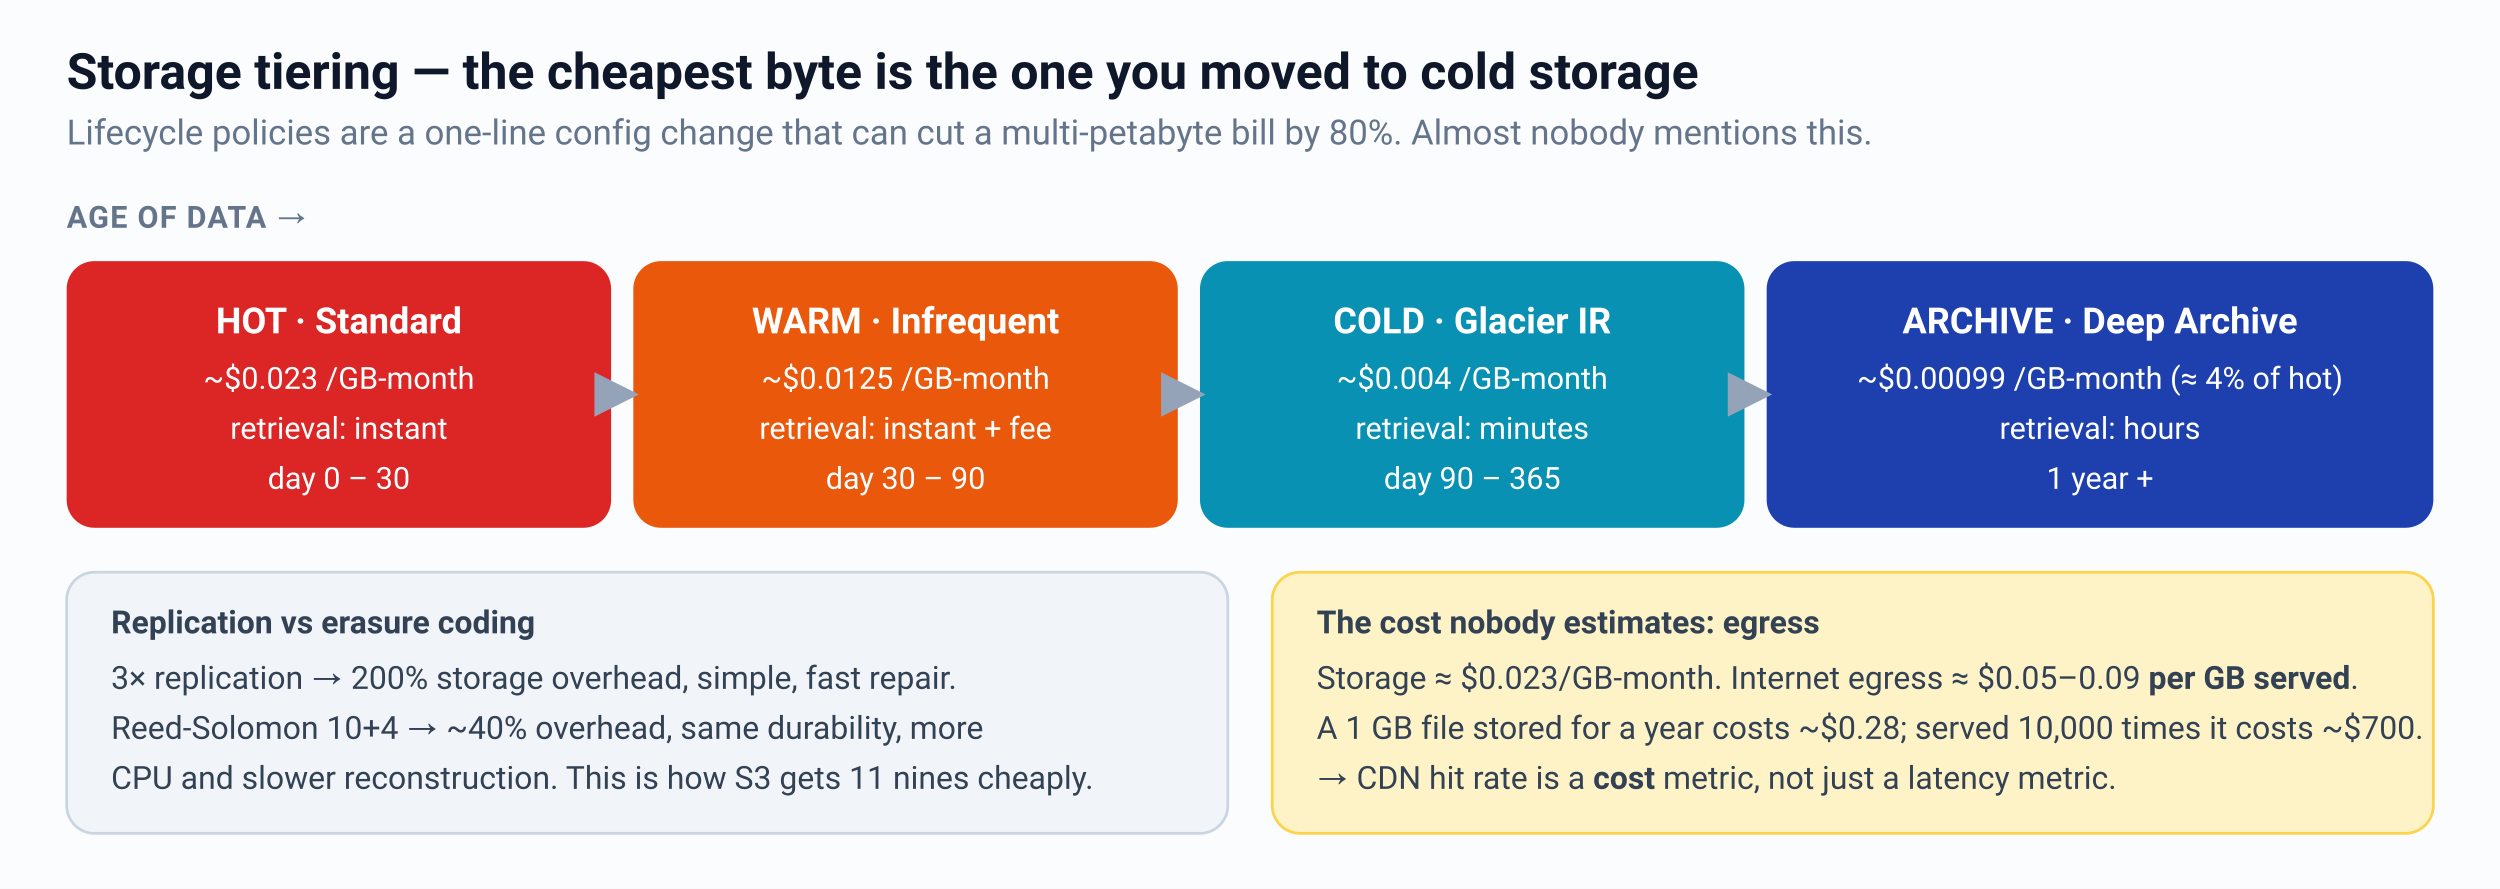
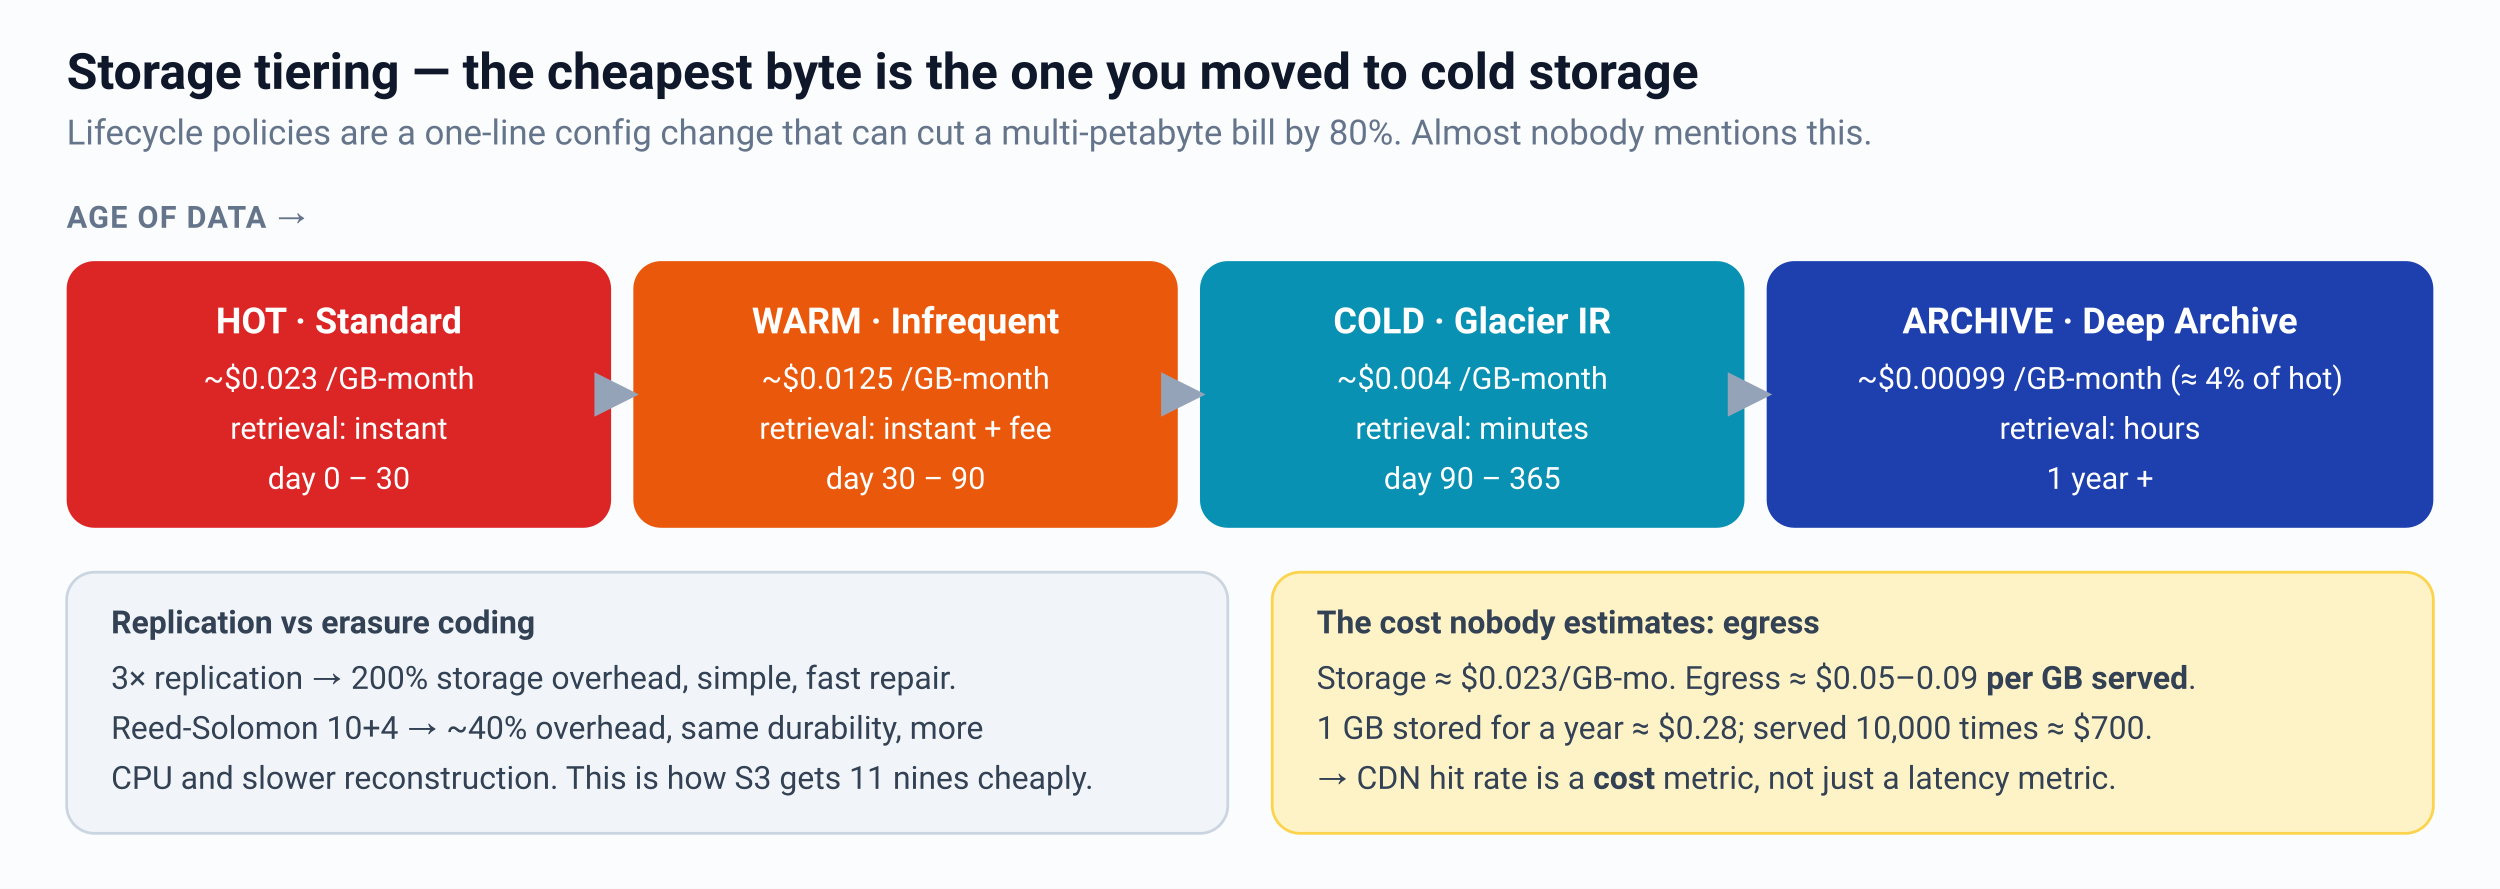
<svg xmlns="http://www.w3.org/2000/svg" viewBox="0 0 900 320" width="900" height="320" role="img" aria-label="Object storage lifecycle tiers with cost and retrieval time">
  <style>
    text{font-family:ui-sans-serif,system-ui,-apple-system,"Segoe UI",Roboto,Helvetica,Arial,sans-serif}
    .ttl{font-size:18px;font-weight:700;fill:#0f172a}
    .sub{font-size:12.5px;fill:#64748b}
    .n{font-size:13px;font-weight:700;fill:#ffffff}
    .p{font-size:11px;fill:#ffffff}
    .b{font-size:11.5px;fill:#334155}
    .hd{font-size:11px;font-weight:700;fill:#64748b;letter-spacing:.04em}
  </style>
  <rect width="900" height="320" fill="#fbfcfd" />
  <text class="ttl" x="24" y="32">Storage tiering — the cheapest byte is the one you moved to cold storage</text>
  <text class="sub" x="24" y="52">Lifecycle policies are a one-line config change that can cut a multi-petabyte bill by 80%. Almost nobody mentions this.</text>
  <text class="hd" x="24" y="82">AGE OF DATA →</text>
  <rect x="24" y="94" width="196" height="96" rx="10" fill="#dc2626" />
  <text class="n" x="122" y="120" text-anchor="middle">HOT · Standard</text>
  <text class="p" x="122" y="140" text-anchor="middle">~$0.023 /GB-month</text>
  <text class="p" x="122" y="158" text-anchor="middle">retrieval: instant</text>
  <text class="p" x="122" y="176" text-anchor="middle">day 0 – 30</text>
  <rect x="228" y="94" width="196" height="96" rx="10" fill="#ea580c" />
  <text class="n" x="326" y="120" text-anchor="middle">WARM · Infrequent</text>
  <text class="p" x="326" y="140" text-anchor="middle">~$0.0125 /GB-month</text>
  <text class="p" x="326" y="158" text-anchor="middle">retrieval: instant + fee</text>
  <text class="p" x="326" y="176" text-anchor="middle">day 30 – 90</text>
  <rect x="432" y="94" width="196" height="96" rx="10" fill="#0891b2" />
  <text class="n" x="530" y="120" text-anchor="middle">COLD · Glacier IR</text>
  <text class="p" x="530" y="140" text-anchor="middle">~$0.004 /GB-month</text>
  <text class="p" x="530" y="158" text-anchor="middle">retrieval: minutes</text>
  <text class="p" x="530" y="176" text-anchor="middle">day 90 – 365</text>
  <rect x="636" y="94" width="240" height="96" rx="10" fill="#1e40af" />
  <text class="n" x="756" y="120" text-anchor="middle">ARCHIVE · Deep Archive</text>
  <text class="p" x="756" y="140" text-anchor="middle">~$0.00099 /GB-month (≈ 4% of hot)</text>
  <text class="p" x="756" y="158" text-anchor="middle">retrieval: hours</text>
  <text class="p" x="756" y="176" text-anchor="middle">1 year +</text>
  <g stroke="#94a3b8" stroke-width="2">
    <line x1="220" y1="142" x2="226" y2="142" marker-end="url(#t1)" />
    <line x1="424" y1="142" x2="430" y2="142" marker-end="url(#t1)" />
    <line x1="628" y1="142" x2="634" y2="142" marker-end="url(#t1)" />
  </g>
  <defs>
    <marker id="t1" markerWidth="8" markerHeight="8" refX="6" refY="4" orient="auto">
      <path d="M0,0 L8,4 L0,8 Z" fill="#94a3b8" />
    </marker>
  </defs>
  <rect x="24" y="206" width="418" height="94" rx="10" fill="#f1f5f9" stroke="#cbd5e1" />
  <text class="b" x="40" y="228" font-weight="700">Replication vs erasure coding</text>
  <text class="b" x="40" y="248">3× replication → 200% storage overhead, simple, fast repair.</text>
  <text class="b" x="40" y="266">Reed-Solomon 10+4 → ~40% overhead, same durability, more</text>
  <text class="b" x="40" y="284">CPU and slower reconstruction. This is how S3 gets 11 nines cheaply.</text>
  <rect x="458" y="206" width="418" height="94" rx="10" fill="#fef3c7" stroke="#fcd34d" />
  <text class="b" x="474" y="228" font-weight="700">The cost nobody estimates: egress</text>
-   <text class="b" x="474" y="248">Storage ≈ $0.023/GB-month. Internet egress ≈ $0.05–0.09 <tspan font-weight="700">per GB served</tspan>.</text>
-   <text class="b" x="474" y="266">A 1 GB file stored for a year costs ~$0.28; served 10,000 times it costs ~$700.</text>
+   <text class="b" x="474" y="248">Storage ≈ $0.023/GB-mo. Egress ≈ $0.05–0.09 <tspan font-weight="700">per GB served</tspan>.</text>
+   <text class="b" x="474" y="266">1 GB stored for a year ≈ $0.28; served 10,000 times ≈ $700.</text>
  <text class="b" x="474" y="284">→ CDN hit rate is a <tspan font-weight="700">cost</tspan> metric, not just a latency metric.</text>
</svg>
